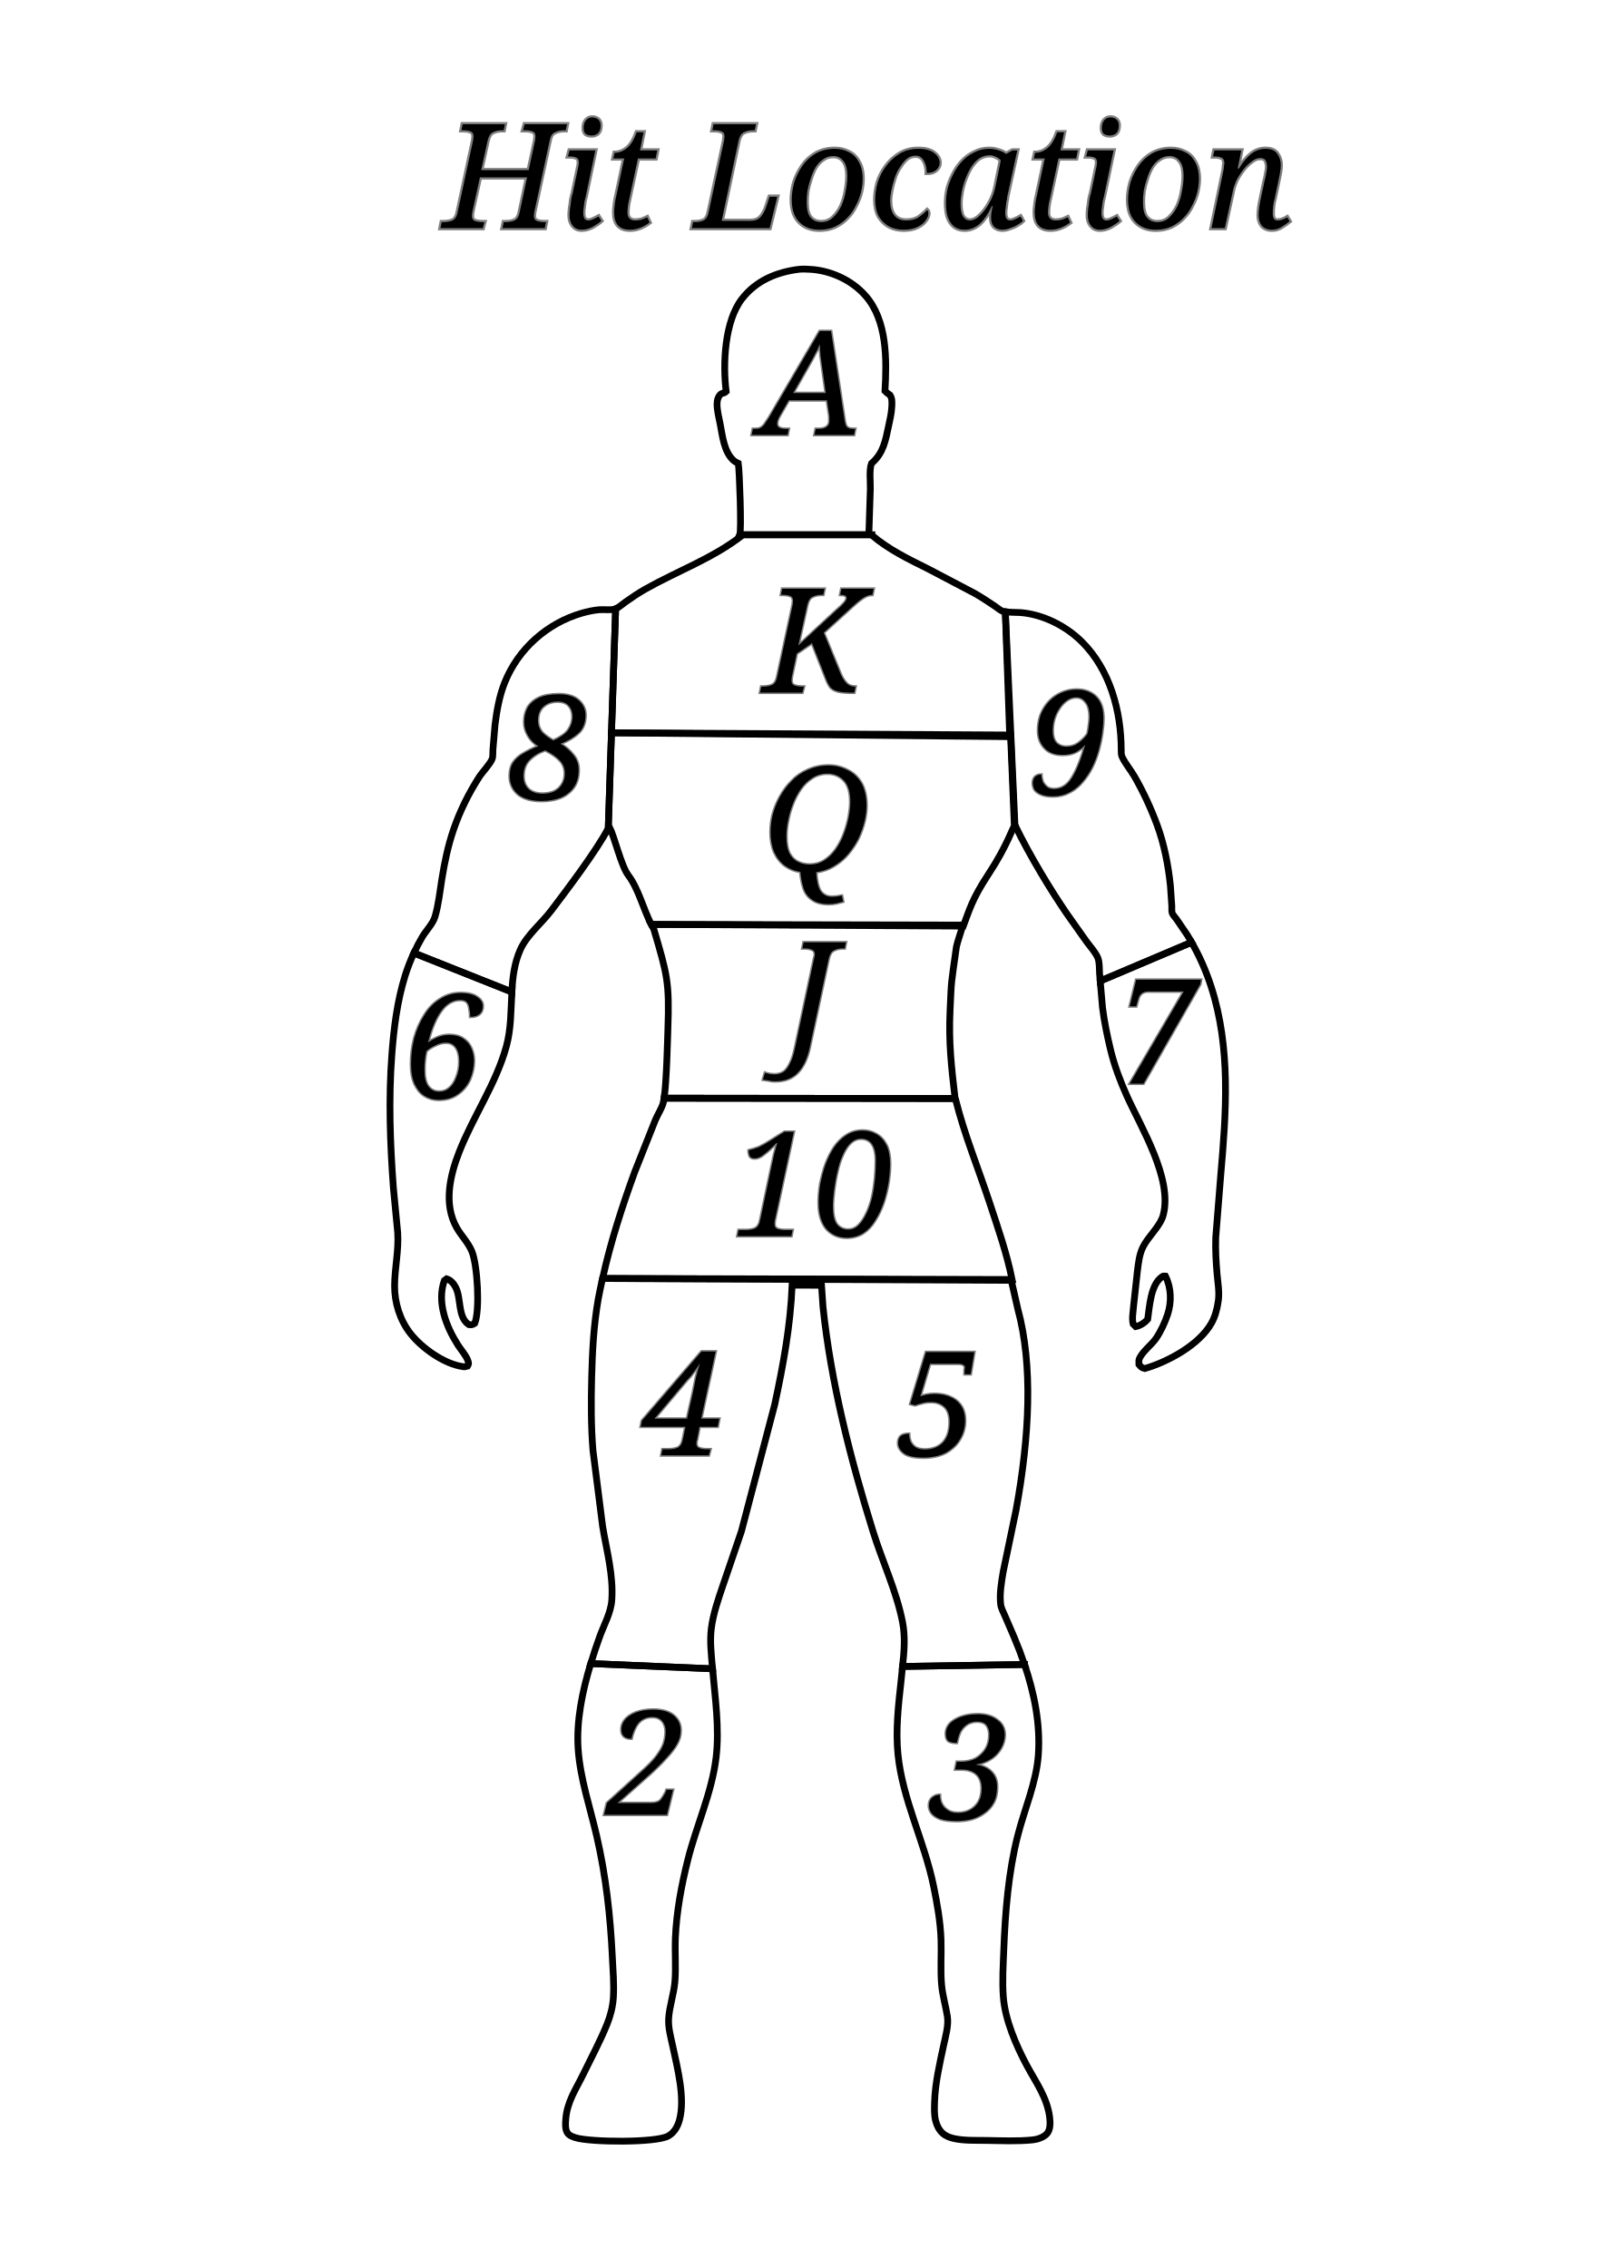
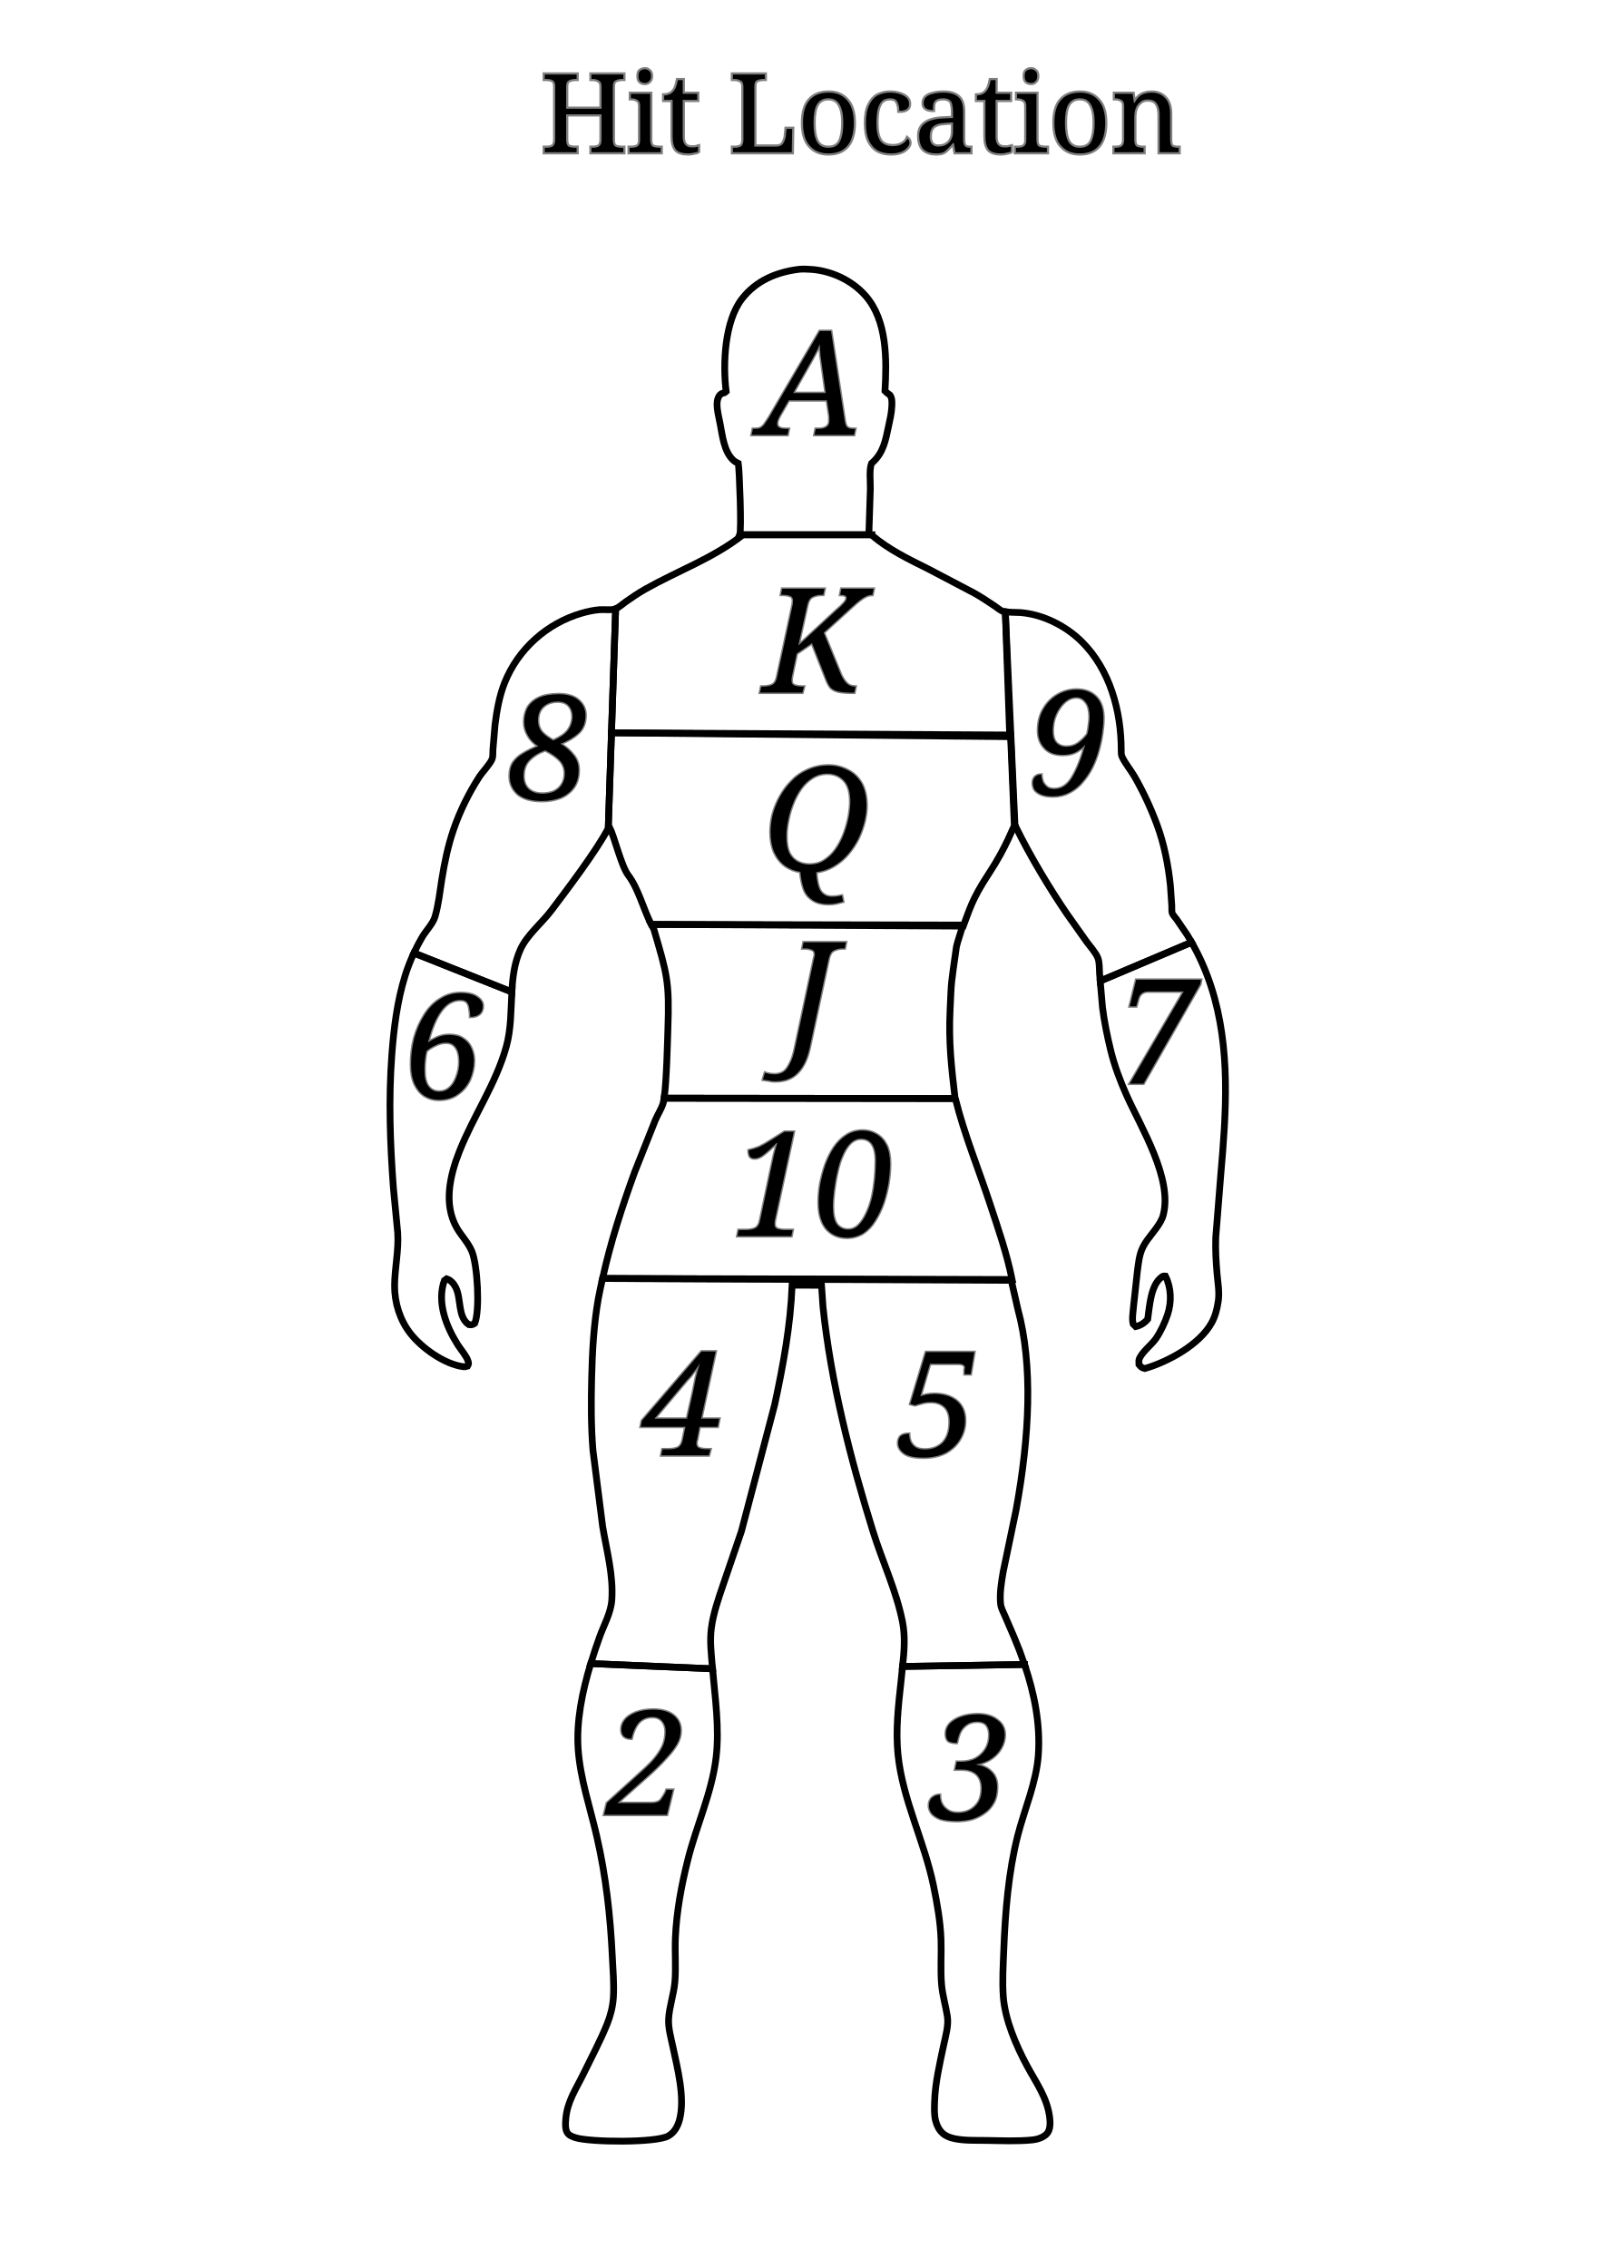
<svg xmlns="http://www.w3.org/2000/svg" width="63mm" height="88mm" viewBox="0 0 63 88" version="1.1" id="svg1" xml:space="preserve">
  <defs id="defs1" />
  <g id="g1" transform="matrix(0.05620701,0,0,0.05620701,2.597655,3.654325)">
    <path id="path2" style="fill:none;stroke:#000000;stroke-width:4.682;stroke-dasharray:none;stroke-opacity:1" d="m 776.284,585.463 -63.059,26.725 1.579,18.252 c 1.224,9.82 3.282,19.808 5.611,29.424 2.591,10.693 6.643,21.494 11.164,31.538 9.957,22.126 31.703,57.223 25.179,82.236 -0.199,0.765 -0.413,1.496 -0.722,2.224 -3.036,7.169 -9.645,12.837 -13.192,19.772 -2.772,5.416 -3.271,11.658 -4.041,17.598 l -2.572,23.566 c -0.283,3.953 -1.215,8.309 -0.272,12.182 l 1.783,1.774 c 3.078,-0.59 6.254,-2.683 8.269,-5.085 1.289,-8.748 1.969,-23.403 9.559,-29.059 1.169,-0.87 1.264,-0.803 2.691,-0.696 4.084,8.044 4.282,17.983 1.52,26.376 -1.809,5.496 -4.85,12.077 -8.175,16.843 -2.97,4.256 -10.186,9.675 -11.588,14.466 -0.236,0.805 -0.015,2.459 -0.017,3.353 1.584,1.883 1.722,2.16 4.083,2.742 16.256,-4.771 37.63,-16.442 46.004,-31.445 2.442,-4.376 3.847,-9.616 4.542,-14.559 l 0.161,-1.07 c 0.79,-5.757 -0.378,-12.366 -0.891,-18.142 -0.754,-8.473 -1.203,-16.813 -0.917,-25.324 l 3.421,-42.735 c 3.805,-43.467 7.055,-87.939 -6.537,-130.125 -3.401,-10.556 -7.978,-21.122 -13.583,-30.833 z" />
    <path id="path5" style="fill:none;stroke:#000000;stroke-width:4.682;stroke-dasharray:none;stroke-opacity:1" d="m 647.73,357.269 6.644,147.316 c 10.669,22.011 25.097,45.453 35.752,61.072 l 13.829,19.543 c 2.418,3.295 6.156,7.321 7.666,11.113 1.194,2.998 0.93,7.502 1.163,10.722 l 0.441,5.153 63.059,-26.725 c -0.96,-1.664 -1.888,-3.361 -2.912,-4.966 l -7.284,-10.722 c -0.876,-1.24 -2.681,-3.139 -3.175,-4.44 -0.424,-1.116 -0.209,-3.81 -0.28,-5.077 l -0.959,-13.957 c -1.512,-14.204 -4.259,-28.535 -9.228,-41.963 -4.228,-11.421 -9.505,-22.813 -15.586,-33.372 -2.583,-4.484 -6.444,-8.959 -8.54,-13.574 -0.662,-1.455 -0.594,-3.051 -0.594,-4.61 0.002,-26.824 -7.695,-55.513 -27.259,-74.868 -11.052,-10.932 -26.717,-18.817 -42.319,-20.069 -2.55,-0.205 -7.395,-0.026 -10.416,-0.577 z" />
    <path id="path3" style="fill:none;stroke:#000000;stroke-width:4.682;stroke-dasharray:none;stroke-opacity:1" d="m 307.094,619.751 -67.609,-26.886 c -2.352,5.075 -4.395,10.28 -6.078,15.688 -5.469,17.568 -7.767,36.169 -9.143,54.459 -2.321,30.861 -1.215,61.436 1.087,92.254 l 2.971,30.782 c 0.747,12.354 -2.054,24.09 -2.165,36.275 -0.109,11.922 3.706,24.112 11.13,33.457 7.954,10.012 23.319,20.92 36.199,22.641 1.168,0.157 1.88,0.03 2.971,-0.348 0.931,-1.634 0.937,-1.723 0.391,-3.532 -1.077,-3.571 -4.901,-7.795 -6.944,-11.011 -8.143,-12.82 -14.697,-29.458 -9.423,-44.544 l 1.613,-1.214 c 2.883,0.899 4.907,3.333 6.257,5.96 3.977,7.737 1.22,20.464 9.041,25.663 2.087,0.201 2.191,0.265 4.1,-0.883 3.722,-9.124 1.867,-40.536 -2.02,-49.756 -2.586,-6.134 -7.183,-10.554 -10.416,-16.215 -9.255,-16.205 -4.692,-36.066 1.689,-52.32 9.729,-24.784 25.267,-46.735 32.489,-72.66 3.437,-12.338 3.172,-25.193 3.863,-37.812 z" />
    <path id="path6" style="fill:none;stroke:#000000;stroke-width:4.682;stroke-dasharray:none;stroke-opacity:1" d="m 378.744,355.265 c -0.04,0.017 -0.088,0.06 -0.127,0.076 -2.564,1.044 -8.183,0.267 -11.172,0.543 -4.081,0.376 -8.174,1.246 -12.106,2.386 -23.989,6.952 -43.95,24.763 -53.22,48.024 -3.63,9.11 -5.425,19.227 -6.622,28.932 l -1.452,17.182 c -0.12,1.577 0.073,4.939 -0.475,6.316 -1.571,3.941 -6.652,8.947 -9.092,12.76 -7.239,11.308 -13.27,23.485 -17.624,36.19 -3.804,11.102 -6.196,22.572 -8.056,34.144 -1.376,8.568 -2.291,17.694 -4.763,26.02 -1.438,4.845 -6.194,9.603 -8.803,14.007 -2.13,3.594 -4.013,7.276 -5.747,11.019 l 67.609,26.886 c 0.55,-10.054 1.694,-19.962 5.9,-29.314 4.507,-10.021 14.683,-18.11 21.368,-26.945 10.236,-13.529 31.103,-41.028 39.289,-56.717 z" />
    <path id="path4" style="fill:none;stroke:#000000;stroke-width:4.682;stroke-dasharray:none;stroke-opacity:1" d="m 660.99,1084.017 -84.206,1.341 c -0.378,3.448 -0.673,6.916 -1.053,10.332 -1.84,16.533 -3.768,33.62 -2.114,50.249 3.124,31.371 18.237,60.065 24.568,90.947 2.521,12.293 4.756,24.688 5.17,37.268 0.34,10.301 -0.533,20.91 0.407,31.148 0.669,7.286 2.806,14.338 3.948,21.529 1,6.296 -1.212,13.721 -2.538,19.942 -2.722,12.751 -5.885,26.142 -6.274,39.212 -0.128,4.304 -0.36,8.815 0.722,13.023 0.836,3.249 2.334,6.356 4.873,8.625 2.149,1.928 4.9,2.962 7.683,3.591 7.026,1.587 15.21,1.224 22.429,1.341 10.517,0.16 21.599,0.694 32.056,-0.382 3.259,-0.33 7.583,-1.771 9.805,-4.296 2.447,-2.78 2.307,-7.568 1.893,-11.062 -1.613,-13.582 -9.297,-23.986 -15.578,-35.63 -7.589,-14.083 -15.27,-31.944 -16.452,-47.922 -0.784,-10.599 -0.072,-21.688 0.34,-32.319 1.008,-26.078 3.178,-53.522 9.644,-78.875 4.635,-18.163 12.863,-36.717 14.194,-55.486 1.51,-21.268 -2.68,-42.42 -9.517,-62.575 z" />
    <path id="path7" style="fill:none;stroke:#000000;stroke-width:4.682;stroke-dasharray:none;stroke-opacity:1" d="m 445.632,1086.98 -84.079,-3.599 c -5.844,19.266 -10.064,39.857 -8.668,59.298 1.454,20.272 8.235,40.047 12.785,59.765 6.405,27.76 9.426,55.082 10.79,83.493 0.441,9.204 1.295,18.832 0.713,28.015 -0.394,6.232 -2.004,12.511 -4.33,18.294 -4.66,11.601 -10.89,23.129 -16.351,34.399 -5.184,10.706 -11.392,19.244 -12.216,31.708 -0.164,2.493 -0.363,5.628 0.637,7.971 1.141,2.684 3.562,3.533 6.189,4.364 10.063,3.164 55.378,3.596 63.908,-1.155 4.299,-2.397 6.648,-6.746 7.853,-11.359 3.955,-15.116 -1.538,-35.744 -4.72,-50.732 -1.277,-6.008 -3.137,-12.417 -2.835,-18.617 0.422,-8.65 3.684,-17.291 4.372,-26.122 0.771,-9.907 -0.114,-20.044 0.306,-29.993 0.762,-18.045 4.174,-36.181 8.54,-53.661 5.926,-23.723 16.629,-46.373 19.551,-70.767 2.418,-20.199 -0.676,-41.105 -2.445,-61.302 z" />
    <path id="path8" style="fill:none;stroke:#000000;stroke-width:4.682;stroke-dasharray:none;stroke-opacity:1" d="m 651.83,818.817 -282.11,-1.289 c -1.03,4.673 -2.132,9.346 -2.954,14.016 -3.193,18.133 -4.133,36.398 -4.584,54.773 -0.405,16.479 -0.441,33.409 0.9,49.841 l 6.69,52.626 c 2.782,16.809 7.508,33.474 6.316,50.707 -0.619,8.945 -5.48,17.266 -8.464,25.612 -2.106,5.893 -4.171,12.018 -6.07,18.278 l 84.079,3.599 c -0.035,-0.403 -0.076,-0.82 -0.11,-1.222 -0.746,-8.767 -1.852,-17.837 -0.739,-26.631 1.266,-9.992 4.792,-20.265 8.048,-29.764 l 12.709,-37.234 23.015,-87.576 c 5.91,-27.552 10.848,-54.188 12.012,-82.406 l 20.29,0.085 1.027,15.009 c 5.473,52.178 18.932,104.758 34.475,154.787 6.488,20.883 16.238,41.267 20.425,62.762 1.968,10.097 1.118,20.363 0,30.57 l 84.206,-1.341 c -2.155,-6.354 -4.545,-12.62 -7.14,-18.744 l -6.393,-14.839 c -1.038,-2.412 -2.652,-5.369 -2.954,-7.938 -0.846,-7.189 0.52,-15.228 1.715,-22.31 l 8.939,-42.871 c 9.323,-50.818 11.72,-100.096 1.223,-138.587 z" />
    <path id="path9" style="fill:none;stroke:#000000;stroke-width:4.682;stroke-dasharray:none;stroke-opacity:1" d="m 613.051,693.303 -200.841,-0.22 c -0.208,1.389 -0.421,2.642 -0.662,3.43 -1.212,3.968 -3.827,7.928 -5.467,11.826 l -14.203,35.757 c -8.627,23.707 -16.672,48.544 -22.157,73.433 l 282.679,0.72 c -3.653,-18.026 -9.507,-34.801 -15.357,-52.557 -7.863,-23.862 -17.522,-47.263 -23.626,-71.676 -0.345,-1.382 -0.054,0.663 -0.365,-0.713 z" />
    <path id="path10" style="fill:none;stroke:#000000;stroke-width:4.682;stroke-dasharray:none;stroke-opacity:1" d="m 618.389,573.575 -215.076,-0.447 c 0.578,1.129 1.156,2.258 1.791,3.311 9.171,31.24 10.862,36.152 9.703,69.222 -0.239,6.811 -0.887,35.995 -2.598,47.422 l 200.841,0.22 c -2.558,-21.949 -4.484,-38.697 -3.463,-60.766 1.057,-22.839 0.494,-16.031 4.395,-44.021 0.404,-2.412 4.011,-12.931 4.407,-14.941 z" />
    <path id="path11" style="fill:none;stroke:#000000;stroke-width:4.682;stroke-dasharray:none;stroke-opacity:1" d="m 651.338,442.383 -275.471,-1.528 -2.216,65.92 c 0.185,-0.355 0.541,-0.863 0.713,-1.205 3.672,7.296 8.148,27.085 13.099,33.618 7.042,9.29 10.316,23.138 15.85,33.94 l 215.409,1.154 c 4.154,-10.788 5.776,-18.27 17.488,-36.02 13.059,-19.79 16.745,-32.694 18.396,-34.11 0.053,0.147 -0.688,1.091 -0.635,1.237 z" />
    <path id="path12" style="fill:none;stroke:#000000;stroke-width:4.682;stroke-dasharray:none;stroke-opacity:1" d="m 466.524,304.134 c -0.005,0.013 -0.003,0.125 -0.008,0.136 -20.703,16.236 -44.685,24.605 -67.355,37.438 -4.679,2.648 -9.11,5.654 -13.498,8.753 -2.01,1.419 -4.674,3.844 -6.919,4.805 l -2.878,85.59 274.902,2.665 -3.039,-86.252 c -0.504,-0.092 -1.322,-0.047 -1.681,-0.195 -1.854,-0.767 -4.073,-2.702 -5.79,-3.829 -4.524,-2.969 -9.004,-6.045 -13.727,-8.693 l -31.818,-16.724 c -13.749,-6.843 -27.276,-13.336 -39.094,-23.329 l 0.008,-0.365 z" />
    <path id="path1" style="fill:none;stroke:#000000;stroke-width:4.682;stroke-dasharray:none;stroke-opacity:1" d="m 512.295,120.857 c -2.263,-0.102 -4.612,-0.211 -6.868,0.017 -15.47,1.872 -29.65,7.767 -39.459,20.374 -12.042,15.476 -13.333,44.994 -10.934,64.035 -1.437,1.433 -1.892,0.69 -3.294,1.494 -2.148,1.231 -2.985,4.605 -2.997,6.876 -0.025,4.782 1.224,9.303 2.131,13.957 1.581,8.118 2.642,19.109 9.05,25.035 1.011,0.934 2.253,1.659 3.498,2.233 0.785,4.816 2.309,46.247 1.002,49.255 h 89.104 l 1.027,-31.793 c 0.087,-4.776 -0.869,-13.096 0.781,-17.446 l 0.628,-0.552 c 7.579,-6.771 9.089,-15.352 11.096,-24.806 0.982,-4.624 2.138,-9.37 2.326,-14.101 0.11,-2.727 0.29,-5.313 -1.248,-7.7 -1.194,-0.892 -2.45,-1.736 -3.472,-2.827 1.211,-21.615 1.642,-48.746 -13.575,-65.911 -9.657,-10.893 -24.333,-17.492 -38.796,-18.142 z" />
  </g>
-   <text xml:space="preserve" style="font-style:italic;font-variant:normal;font-weight:normal;font-stretch:normal;font-size:5.644px;font-family:Caladea;-inkscape-font-specification:'Caladea, Italic';font-variant-ligatures:normal;font-variant-caps:normal;font-variant-numeric:normal;font-variant-east-asian:normal;text-align:start;writing-mode:lr-tb;direction:ltr;text-anchor:start;fill:#000000;fill-opacity:1;stroke:#000000;stroke-width:0.17;stroke-opacity:0.498" x="17.213" y="8.85" id="text1-8-1">
-     <tspan id="tspan1" x="17.213" y="8.85" style="font-style:italic;font-variant:normal;font-weight:normal;font-stretch:normal;font-size:5.644px;font-family:Caladea;-inkscape-font-specification:'Caladea, Italic';font-variant-ligatures:normal;font-variant-caps:normal;font-variant-numeric:normal;font-variant-east-asian:normal;stroke-width:0.17">Hit Location</tspan>
+   <text xml:space="preserve" style="font-style:normal;font-variant:normal;font-weight:normal;font-stretch:normal;font-size:4.233px;font-family:Caladea;-inkscape-font-specification:'Caladea, Normal';font-variant-ligatures:normal;font-variant-caps:normal;font-variant-numeric:normal;font-variant-east-asian:normal;text-align:start;writing-mode:lr-tb;direction:ltr;text-anchor:start;fill:#000000;fill-opacity:1;stroke:#000000;stroke-width:0.17;stroke-opacity:0.498" x="20.979" y="5.909" id="text1-8-1">
+     <tspan id="tspan1" x="20.979" y="5.909" style="font-style:normal;font-variant:normal;font-weight:normal;font-stretch:normal;font-size:4.233px;font-family:Caladea;-inkscape-font-specification:'Caladea, Normal';font-variant-ligatures:normal;font-variant-caps:normal;font-variant-numeric:normal;font-variant-east-asian:normal;stroke-width:0.17">Hit Location</tspan>
  </text>
  <text xml:space="preserve" style="font-style:italic;font-variant:normal;font-weight:normal;font-stretch:normal;font-size:5.644px;font-family:Caladea;-inkscape-font-specification:'Caladea, Italic';font-variant-ligatures:normal;font-variant-caps:normal;font-variant-numeric:normal;font-variant-east-asian:normal;text-align:start;writing-mode:lr-tb;direction:ltr;text-anchor:start;fill:#000000;fill-opacity:1;stroke:#000000;stroke-width:0.111;stroke-opacity:0.498" x="23.531" y="70.411" id="text1-9-2">
    <tspan id="tspan9" x="23.531" y="70.411" style="font-style:italic;font-variant:normal;font-weight:normal;font-stretch:normal;font-size:5.644px;font-family:Caladea;-inkscape-font-specification:'Caladea, Italic';font-variant-ligatures:normal;font-variant-caps:normal;font-variant-numeric:normal;font-variant-east-asian:normal;stroke-width:0.111">2</tspan>
  </text>
  <text xml:space="preserve" style="font-style:italic;font-variant:normal;font-weight:normal;font-stretch:normal;font-size:5.644px;font-family:Caladea;-inkscape-font-specification:'Caladea, Italic';font-variant-ligatures:normal;font-variant-caps:normal;font-variant-numeric:normal;font-variant-east-asian:normal;text-align:start;writing-mode:lr-tb;direction:ltr;text-anchor:start;fill:#000000;fill-opacity:1;stroke:#000000;stroke-width:0.111;stroke-opacity:0.498" x="36.058" y="70.592" id="text1-9-2-5">
    <tspan id="tspan13" x="36.058" y="70.592" style="font-style:italic;font-variant:normal;font-weight:normal;font-stretch:normal;font-size:5.644px;font-family:Caladea;-inkscape-font-specification:'Caladea, Italic';font-variant-ligatures:normal;font-variant-caps:normal;font-variant-numeric:normal;font-variant-east-asian:normal;stroke-width:0.111">3</tspan>
  </text>
  <text xml:space="preserve" style="font-style:italic;font-variant:normal;font-weight:normal;font-stretch:normal;font-size:5.644px;font-family:Caladea;-inkscape-font-specification:'Caladea, Italic';font-variant-ligatures:normal;font-variant-caps:normal;font-variant-numeric:normal;font-variant-east-asian:normal;text-align:start;writing-mode:lr-tb;direction:ltr;text-anchor:start;fill:#000000;fill-opacity:1;stroke:#000000;stroke-width:0.111;stroke-opacity:0.498" x="24.937" y="56.469" id="text1-2">
    <tspan id="tspan8" x="24.937" y="56.469" style="font-style:italic;font-variant:normal;font-weight:normal;font-stretch:normal;font-size:5.644px;font-family:Caladea;-inkscape-font-specification:'Caladea, Italic';font-variant-ligatures:normal;font-variant-caps:normal;font-variant-numeric:normal;font-variant-east-asian:normal;stroke-width:0.111">4</tspan>
  </text>
  <text xml:space="preserve" style="font-style:italic;font-variant:normal;font-weight:normal;font-stretch:normal;font-size:5.644px;font-family:Caladea;-inkscape-font-specification:'Caladea, Italic';font-variant-ligatures:normal;font-variant-caps:normal;font-variant-numeric:normal;font-variant-east-asian:normal;text-align:start;writing-mode:lr-tb;direction:ltr;text-anchor:start;fill:#000000;fill-opacity:1;stroke:#000000;stroke-width:0.111;stroke-opacity:0.498" x="34.799" y="56.494" id="text1-2-0">
    <tspan id="tspan12" x="34.799" y="56.494" style="font-style:italic;font-variant:normal;font-weight:normal;font-stretch:normal;font-size:5.644px;font-family:Caladea;-inkscape-font-specification:'Caladea, Italic';font-variant-ligatures:normal;font-variant-caps:normal;font-variant-numeric:normal;font-variant-east-asian:normal;stroke-width:0.111">5</tspan>
  </text>
  <text xml:space="preserve" style="font-style:italic;font-variant:normal;font-weight:normal;font-stretch:normal;font-size:5.644px;font-family:Caladea;-inkscape-font-specification:'Caladea, Italic';font-variant-ligatures:normal;font-variant-caps:normal;font-variant-numeric:normal;font-variant-east-asian:normal;text-align:start;writing-mode:lr-tb;direction:ltr;text-anchor:start;fill:#000000;fill-opacity:1;stroke:#000000;stroke-width:0.111;stroke-opacity:0.498" x="15.605" y="42.611" id="text1">
    <tspan id="tspan4" x="15.605" y="42.611" style="font-style:italic;font-variant:normal;font-weight:normal;font-stretch:normal;font-size:5.644px;font-family:Caladea;-inkscape-font-specification:'Caladea, Italic';font-variant-ligatures:normal;font-variant-caps:normal;font-variant-numeric:normal;font-variant-east-asian:normal;stroke-width:0.111">6</tspan>
  </text>
  <text xml:space="preserve" style="font-style:italic;font-variant:normal;font-weight:normal;font-stretch:normal;font-size:5.644px;font-family:Caladea;-inkscape-font-specification:'Caladea, Italic';font-variant-ligatures:normal;font-variant-caps:normal;font-variant-numeric:normal;font-variant-east-asian:normal;text-align:start;writing-mode:lr-tb;direction:ltr;text-anchor:start;fill:#000000;fill-opacity:1;stroke:#000000;stroke-width:0.111;stroke-opacity:0.498" x="43.332" y="42.043" id="text1-3">
    <tspan id="tspan11" x="43.332" y="42.043" style="font-style:italic;font-variant:normal;font-weight:normal;font-stretch:normal;font-size:5.644px;font-family:Caladea;-inkscape-font-specification:'Caladea, Italic';font-variant-ligatures:normal;font-variant-caps:normal;font-variant-numeric:normal;font-variant-east-asian:normal;stroke-width:0.111">7</tspan>
  </text>
  <text xml:space="preserve" style="font-style:italic;font-variant:normal;font-weight:normal;font-stretch:normal;font-size:5.644px;font-family:Caladea;-inkscape-font-specification:'Caladea, Italic';font-variant-ligatures:normal;font-variant-caps:normal;font-variant-numeric:normal;font-variant-east-asian:normal;text-align:start;writing-mode:lr-tb;direction:ltr;text-anchor:start;fill:#000000;fill-opacity:1;stroke:#000000;stroke-width:0.111;stroke-opacity:0.498" x="19.716" y="31.016" id="text1-9">
    <tspan id="tspan22-2" x="19.716" y="31.016" style="font-style:italic;font-variant:normal;font-weight:normal;font-stretch:normal;font-size:5.644px;font-family:Caladea;-inkscape-font-specification:'Caladea, Italic';font-variant-ligatures:normal;font-variant-caps:normal;font-variant-numeric:normal;font-variant-east-asian:normal;stroke-width:0.111">8</tspan>
  </text>
  <text xml:space="preserve" style="font-style:italic;font-variant:normal;font-weight:normal;font-stretch:normal;font-size:5.644px;font-family:Caladea;-inkscape-font-specification:'Caladea, Italic';font-variant-ligatures:normal;font-variant-caps:normal;font-variant-numeric:normal;font-variant-east-asian:normal;text-align:start;writing-mode:lr-tb;direction:ltr;text-anchor:start;fill:#000000;fill-opacity:1;stroke:#000000;stroke-width:0.111;stroke-opacity:0.498" x="39.872" y="30.835" id="text1-9-0">
    <tspan id="tspan10" x="39.872" y="30.835" style="font-style:italic;font-variant:normal;font-weight:normal;font-stretch:normal;font-size:5.644px;font-family:Caladea;-inkscape-font-specification:'Caladea, Italic';font-variant-ligatures:normal;font-variant-caps:normal;font-variant-numeric:normal;font-variant-east-asian:normal;stroke-width:0.111">9</tspan>
  </text>
  <text xml:space="preserve" style="font-style:italic;font-variant:normal;font-weight:normal;font-stretch:normal;font-size:5.644px;font-family:Caladea;-inkscape-font-specification:'Caladea, Italic';font-variant-ligatures:normal;font-variant-caps:normal;font-variant-numeric:normal;font-variant-east-asian:normal;text-align:start;writing-mode:lr-tb;direction:ltr;text-anchor:start;fill:#000000;fill-opacity:1;stroke:#000000;stroke-width:0.111;stroke-opacity:0.498" x="28.389" y="47.958" id="text1-9-4-3-8-9">
    <tspan id="tspan7" x="28.389" y="47.958" style="font-style:italic;font-variant:normal;font-weight:normal;font-stretch:normal;font-size:5.644px;font-family:Caladea;-inkscape-font-specification:'Caladea, Italic';font-variant-ligatures:normal;font-variant-caps:normal;font-variant-numeric:normal;font-variant-east-asian:normal;stroke-width:0.111">10</tspan>
  </text>
  <text xml:space="preserve" style="font-style:italic;font-variant:normal;font-weight:normal;font-stretch:normal;font-size:5.644px;font-family:Caladea;-inkscape-font-specification:'Caladea, Italic';font-variant-ligatures:normal;font-variant-caps:normal;font-variant-numeric:normal;font-variant-east-asian:normal;text-align:start;writing-mode:lr-tb;direction:ltr;text-anchor:start;fill:#000000;fill-opacity:1;stroke:#000000;stroke-width:0.111;stroke-opacity:0.498" x="30.478" y="40.591" id="text1-9-4-3-8">
    <tspan id="tspan6" x="30.478" y="40.591" style="font-style:italic;font-variant:normal;font-weight:normal;font-stretch:normal;font-size:5.644px;font-family:Caladea;-inkscape-font-specification:'Caladea, Italic';font-variant-ligatures:normal;font-variant-caps:normal;font-variant-numeric:normal;font-variant-east-asian:normal;stroke-width:0.111">J</tspan>
  </text>
  <text xml:space="preserve" style="font-style:italic;font-variant:normal;font-weight:normal;font-stretch:normal;font-size:5.644px;font-family:Caladea;-inkscape-font-specification:'Caladea, Italic';font-variant-ligatures:normal;font-variant-caps:normal;font-variant-numeric:normal;font-variant-east-asian:normal;text-align:start;writing-mode:lr-tb;direction:ltr;text-anchor:start;fill:#000000;fill-opacity:1;stroke:#000000;stroke-width:0.111;stroke-opacity:0.498" x="29.603" y="33.798" id="text1-9-4-7">
    <tspan id="tspan5" x="29.603" y="33.798" style="font-style:italic;font-variant:normal;font-weight:normal;font-stretch:normal;font-size:5.644px;font-family:Caladea;-inkscape-font-specification:'Caladea, Italic';font-variant-ligatures:normal;font-variant-caps:normal;font-variant-numeric:normal;font-variant-east-asian:normal;stroke-width:0.111">Q</tspan>
  </text>
  <text xml:space="preserve" style="font-style:italic;font-variant:normal;font-weight:normal;font-stretch:normal;font-size:5.644px;font-family:Caladea;-inkscape-font-specification:'Caladea, Italic';font-variant-ligatures:normal;font-variant-caps:normal;font-variant-numeric:normal;font-variant-east-asian:normal;text-align:start;writing-mode:lr-tb;direction:ltr;text-anchor:start;fill:#000000;fill-opacity:1;stroke:#000000;stroke-width:0.111;stroke-opacity:0.498" x="29.612" y="26.873" id="text1-9-4-3">
    <tspan id="tspan3" x="29.612" y="26.873" style="font-style:italic;font-variant:normal;font-weight:normal;font-stretch:normal;font-size:5.644px;font-family:Caladea;-inkscape-font-specification:'Caladea, Italic';font-variant-ligatures:normal;font-variant-caps:normal;font-variant-numeric:normal;font-variant-east-asian:normal;stroke-width:0.111">K</tspan>
  </text>
  <text xml:space="preserve" style="font-style:italic;font-variant:normal;font-weight:normal;font-stretch:normal;font-size:5.644px;font-family:Caladea;-inkscape-font-specification:'Caladea, Italic';font-variant-ligatures:normal;font-variant-caps:normal;font-variant-numeric:normal;font-variant-east-asian:normal;text-align:start;writing-mode:lr-tb;direction:ltr;text-anchor:start;fill:#000000;fill-opacity:1;stroke:#000000;stroke-width:0.111;stroke-opacity:0.498" x="29.476" y="16.872" id="text1-9-4">
    <tspan id="tspan2" x="29.476" y="16.872" style="font-style:italic;font-variant:normal;font-weight:normal;font-stretch:normal;font-size:5.644px;font-family:Caladea;-inkscape-font-specification:'Caladea, Italic';font-variant-ligatures:normal;font-variant-caps:normal;font-variant-numeric:normal;font-variant-east-asian:normal;stroke-width:0.111">A</tspan>
  </text>
</svg>
